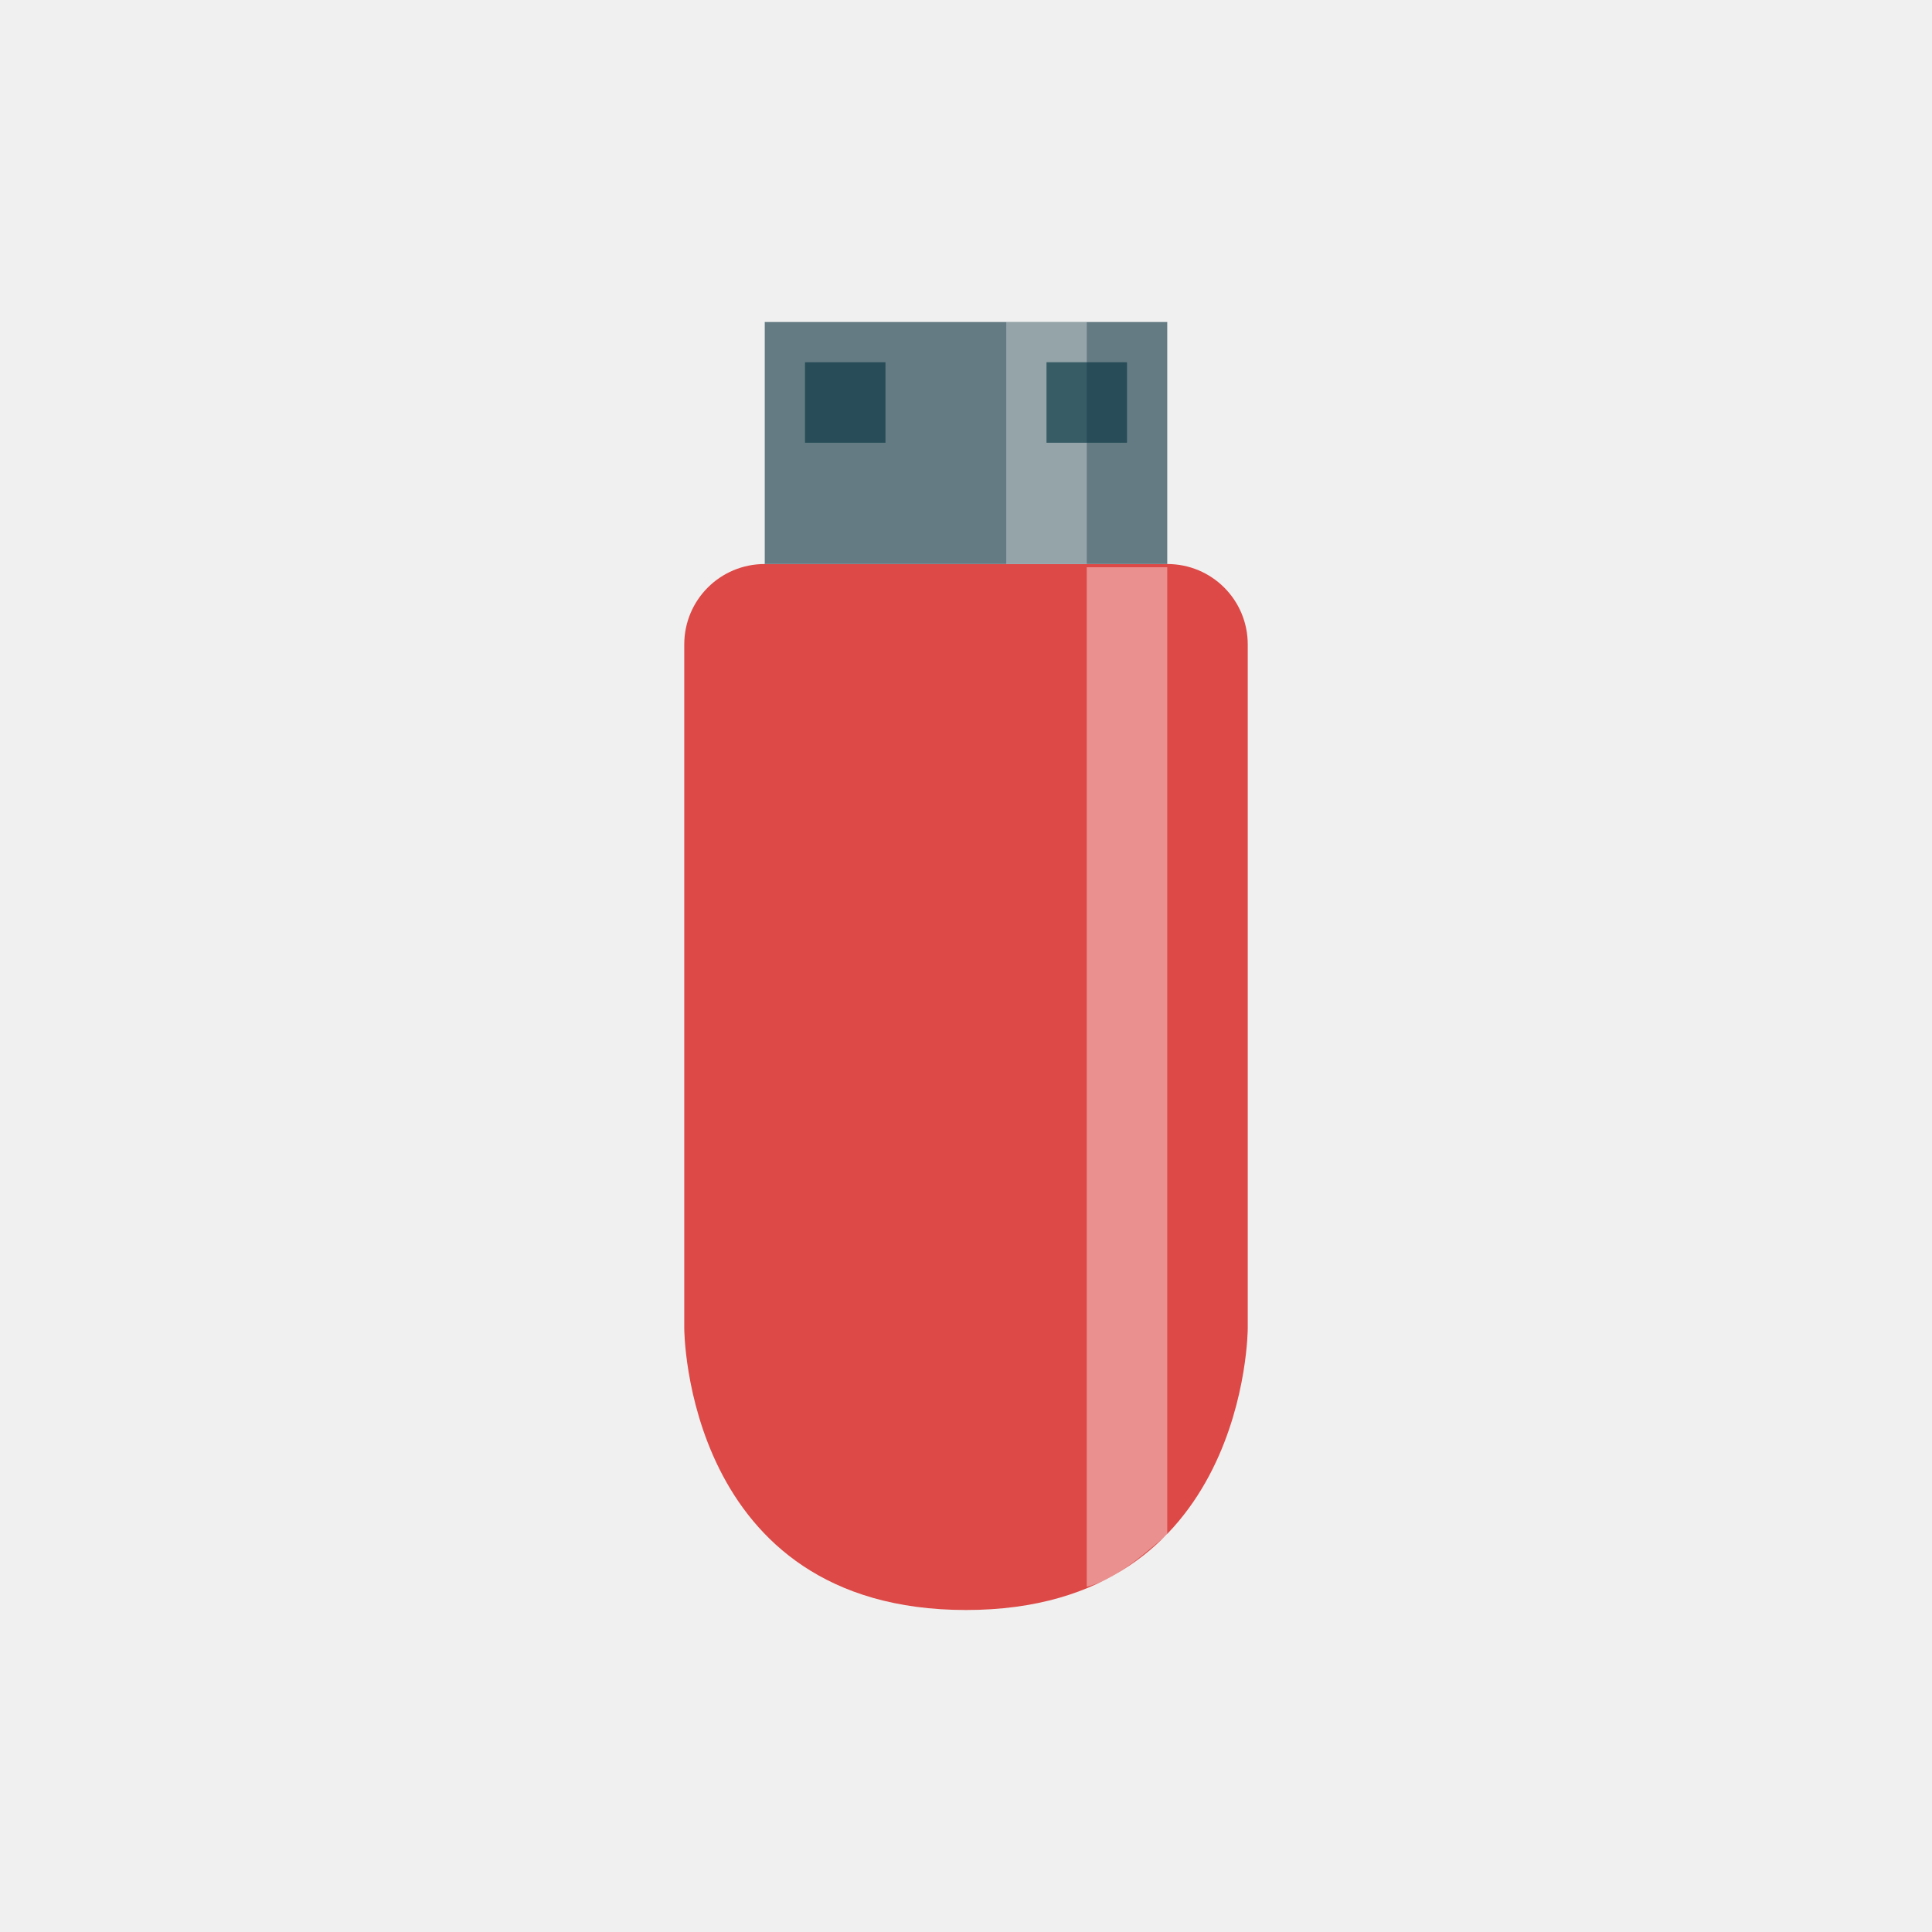
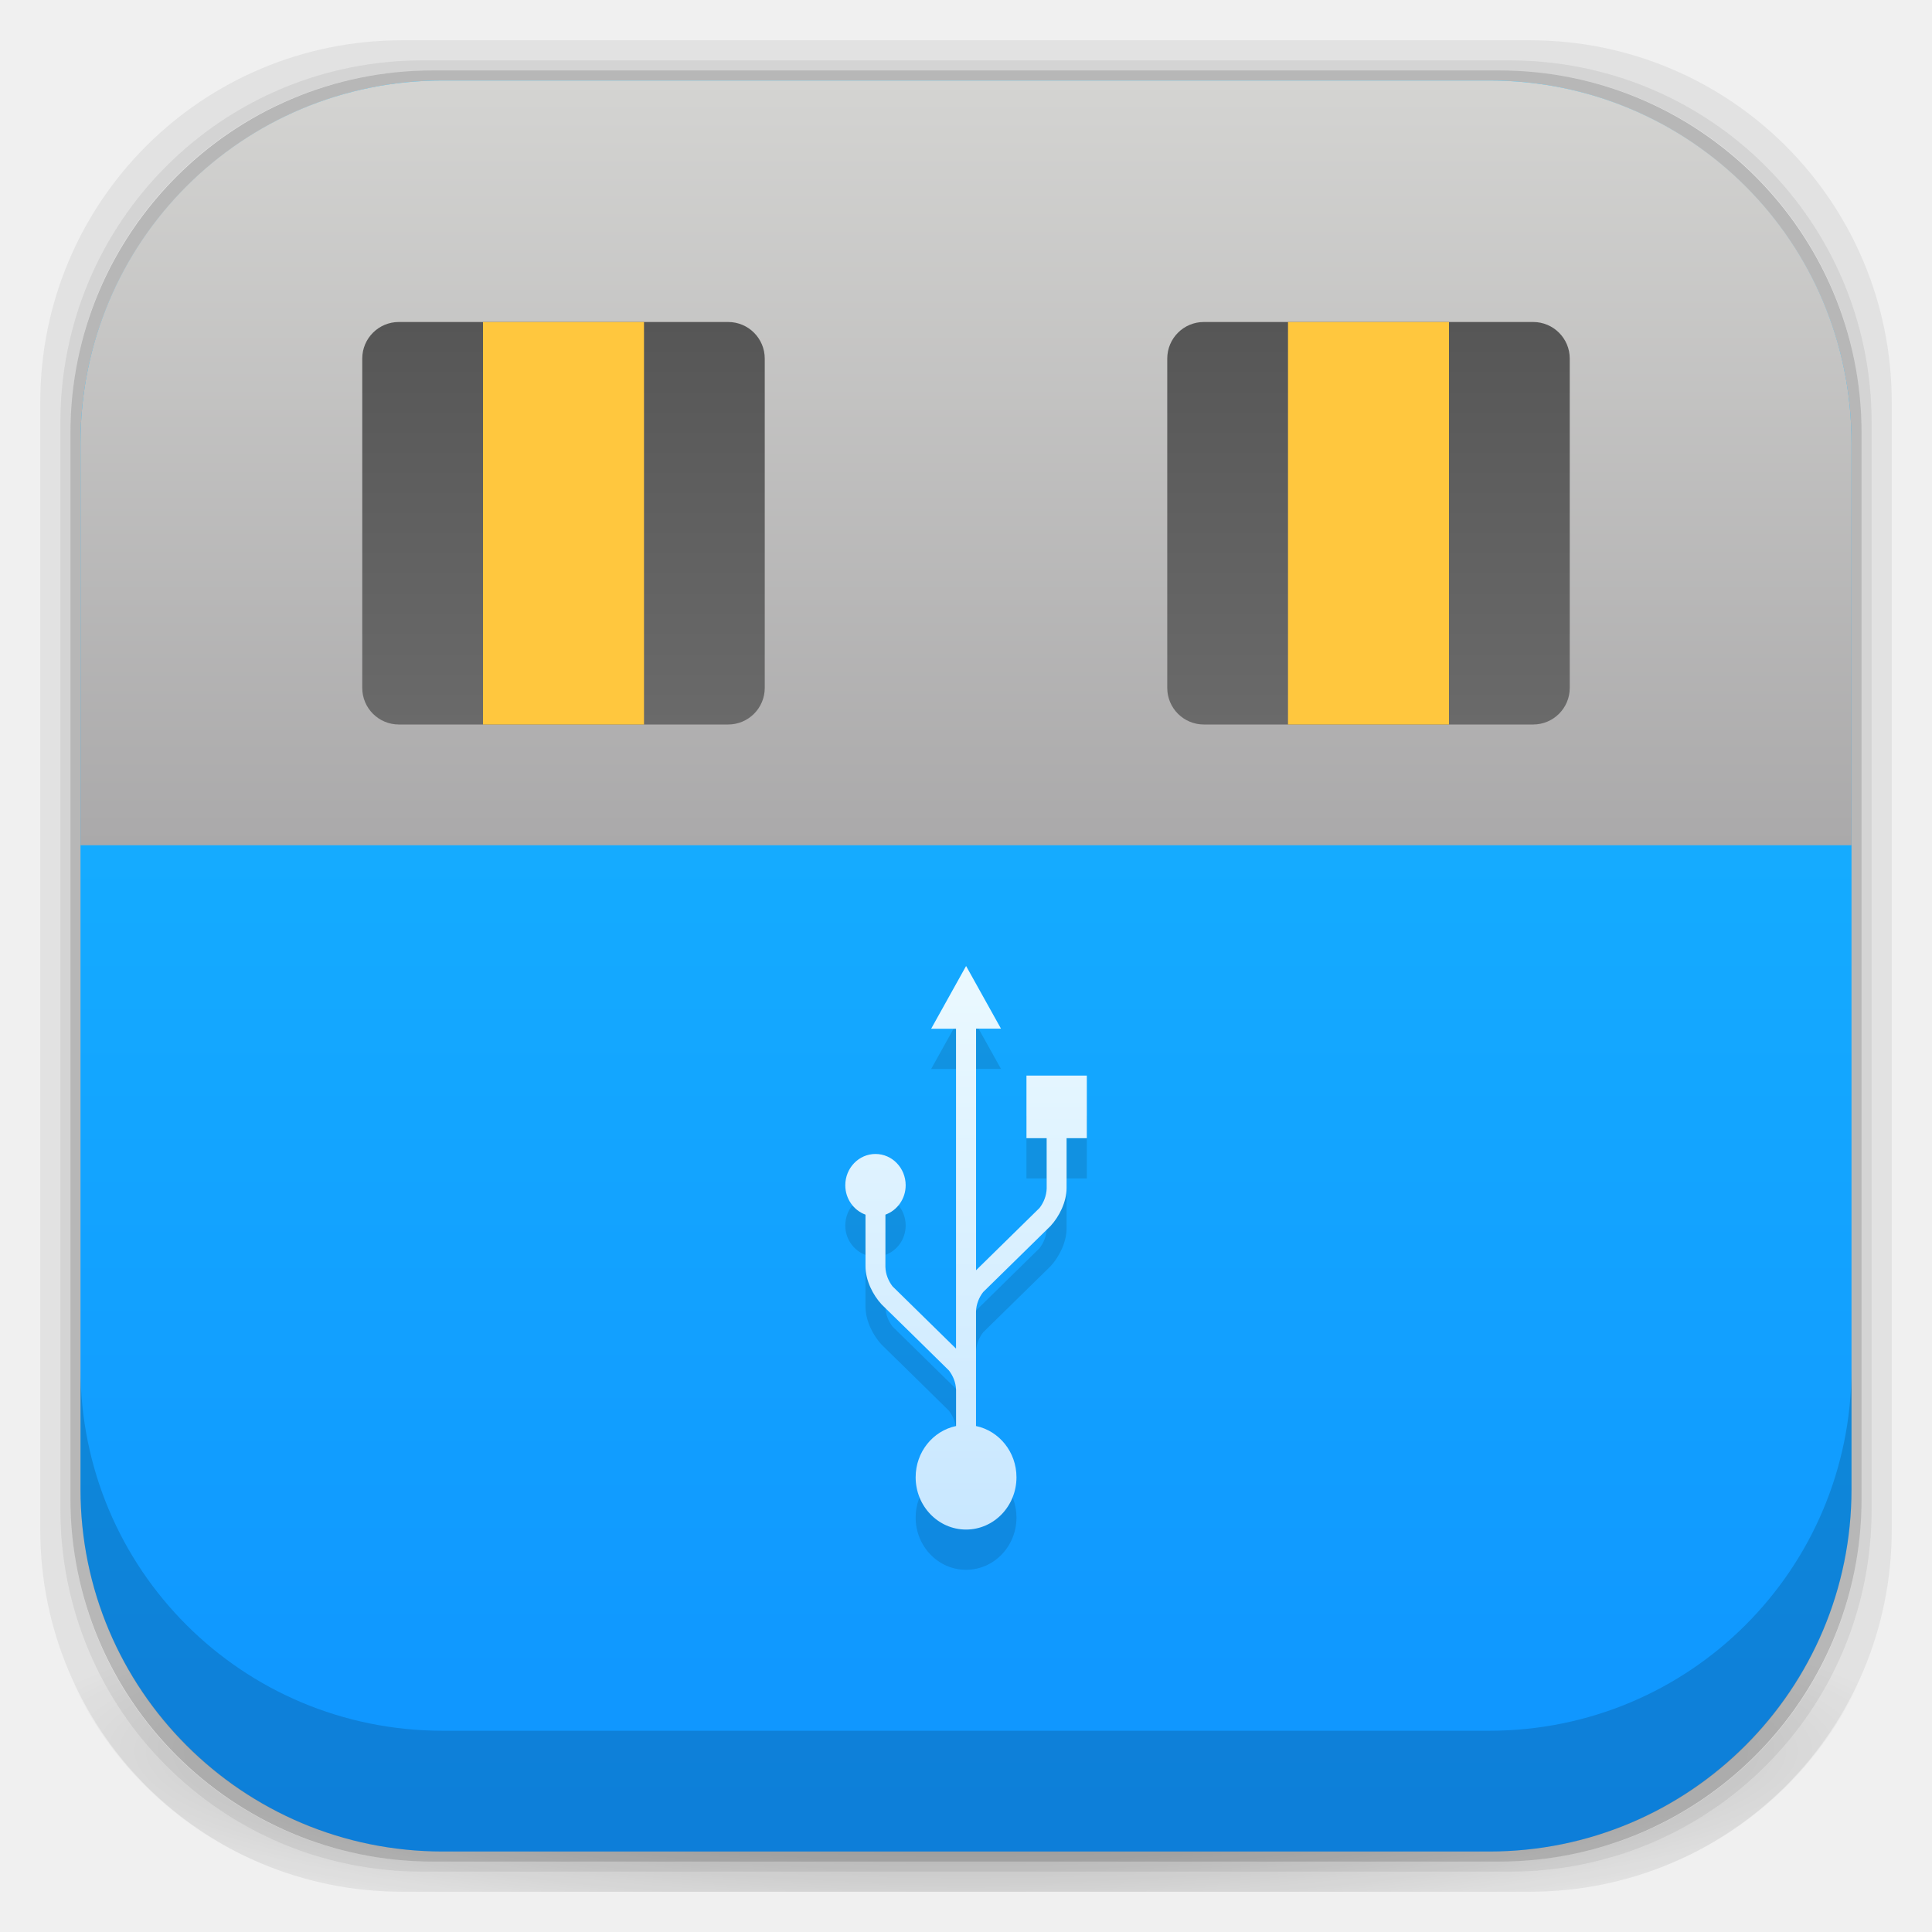
- <svg xmlns="http://www.w3.org/2000/svg" viewBox="0 0 48 48" id="svg2" version="1.1" width="100%" height="100%">
-   <defs id="defs10" />
-   <path style="fill:#dc4946;fill-opacity:1;stroke:none" d="m 24,40 c 7,0 7,-7 7,-7 l 0,-16.987 c 0,-1.108 -0.892,-2 -2,-2 l -10,0 c -1.108,0 -2,0.892 -2,2 L 17,33 c 0,0 0,7 7,7 z" id="rect2991" />
-   <path style="opacity:0.394;fill:#ffffff;fill-opacity:1;stroke:none" d="m 27,39.426 0,-25.333 2,0 0,24.04 c -0.526,0.411 -1.186,1.075 -2,1.292 z" id="rect3761" />
-   <rect style="fill:#657b83;fill-opacity:1;stroke:none" id="rect3763" width="10" height="6.013" x="19" y="-14.013" transform="scale(1,-1)" />
-   <rect style="opacity:0.311;fill:#ffffff;fill-opacity:1;stroke:none" id="rect3765" width="2" height="6.013" x="25" y="-14.013" transform="scale(1,-1)" />
-   <rect style="opacity:0.654;fill:#073642;fill-opacity:1;stroke:none" id="rect3767" width="2" height="2" x="20" y="-11" transform="scale(1,-1)" />
-   <rect style="opacity:0.654;fill:#073642;fill-opacity:1;stroke:none" id="rect3769" width="2" height="2" x="26" y="-11" transform="scale(1,-1)" />
+ <svg xmlns="http://www.w3.org/2000/svg" xmlns:xlink="http://www.w3.org/1999/xlink" width="48" height="48" id="svg4230" version="1.1">
+   <defs id="defs4232">
+     <linearGradient id="linearGradient4196">
+       <stop id="stop4198" offset="0" style="stop-color:#c8e7ff;stop-opacity:1" />
+       <stop id="stop4200" offset="1" style="stop-color:#ebf9ff;stop-opacity:1" />
+     </linearGradient>
+     <linearGradient id="linearGradient4243">
+       <stop style="stop-color:#000000;stop-opacity:1;" offset="0" id="stop4245" />
+       <stop style="stop-color:#000000;stop-opacity:0;" offset="1" id="stop4247" />
+     </linearGradient>
+     <radialGradient xlink:href="#linearGradient4243" id="radialGradient4274" gradientUnits="userSpaceOnUse" gradientTransform="matrix(1.043478,0,0,0.1956518,-1.04348,35.18481)" cx="24" cy="42.5" fx="24" fy="42.5" r="23" />
+     <linearGradient xlink:href="#linearGradient3068" id="linearGradient3880" x1="26" y1="46" x2="26" y2="2" gradientUnits="userSpaceOnUse" />
+     <linearGradient id="linearGradient3068">
+       <stop style="stop-color:#0f94ff;stop-opacity:1;" offset="0" id="stop3070" />
+       <stop style="stop-color:#19bdff;stop-opacity:1;" offset="1" id="stop3072" />
+     </linearGradient>
+     <linearGradient id="linearGradient4083">
+       <stop style="stop-color:#aaa9aa;stop-opacity:1" offset="0" id="stop4085" />
+       <stop style="stop-color:#d4d4d2;stop-opacity:1" offset="1" id="stop4087" />
+     </linearGradient>
+     <linearGradient xlink:href="#linearGradient4083" id="linearGradient4553" x1="21" y1="21" x2="21" y2="2" gradientUnits="userSpaceOnUse" />
+     <linearGradient id="linearGradient4524">
+       <stop id="stop4526" offset="0" style="stop-color:#565656;stop-opacity:1;" />
+       <stop id="stop4528" offset="1" style="stop-color:#6a6a6a;stop-opacity:1;" />
+     </linearGradient>
+     <linearGradient xlink:href="#linearGradient4524" id="linearGradient4718" x1="15" y1="1012.362" x2="15" y2="1022.362" gradientUnits="userSpaceOnUse" />
+     <linearGradient xlink:href="#linearGradient4524" id="linearGradient4726" x1="35" y1="1012.362" x2="35" y2="1022.362" gradientUnits="userSpaceOnUse" />
+     <linearGradient xlink:href="#linearGradient4196" id="linearGradient4194" x1="24" y1="1042.362" x2="24" y2="1028.362" gradientUnits="userSpaceOnUse" />
+   </defs>
+   <g id="layer3" style="display:inline">
+     <path style="opacity:0.06;fill:#000000;fill-opacity:1;stroke:none" d="M 10,1 C 5.014,1 1,5.014 1,10 l 0,28 c 0,4.986 4.014,9 9,9 l 28,0 c 4.986,0 9,-4.014 9,-9 L 47,10 C 47,5.014 42.986,1 38,1 L 10,1 z m 0.5,0.5 27,0 c 4.986,0 9,4.014 9,9 l 0,27 c 0,4.986 -4.014,9 -9,9 l -27,0 c -4.986,0 -9,-4.014 -9,-9 l 0,-27 c 0,-4.986 4.014,-9 9,-9 z" id="rect3829" />
+     <path style="opacity:0.12;fill:#000000;fill-opacity:1;stroke:none" d="m 10.5,1.5 c -4.986,0 -9,4.014 -9,9 l 0,27 c 0,4.986 4.014,9 9,9 l 27,0 c 4.986,0 9,-4.014 9,-9 l 0,-27 c 0,-4.986 -4.014,-9 -9,-9 l -27,0 z m 0.25,0.25 26.5,0 c 4.986,0 9,4.014 9,9 l 0,26.5 c 0,4.986 -4.014,9 -9,9 l -26.5,0 c -4.986,0 -9,-4.014 -9,-9 l 0,-26.5 c 0,-4.986 4.014,-9 9,-9 z" id="rect3827" />
+     <rect style="opacity:0.24;fill:#000000;fill-opacity:1;stroke:none" id="rect3038-4" width="44.5" height="44.5" x="1.75" y="1.75" ry="9" rx="9" />
+   </g>
+   <g id="layer6" style="display:inline">
+     <path style="opacity:0.3;fill:url(#radialGradient4274);fill-opacity:1;stroke:none" d="M 1.031,39 C 1.519,43.519 5.347,47 10,47 l 28,0 c 4.653,0 8.481,-3.481 8.969,-8 l -45.938,0 z" id="rect4241" />
+   </g>
+   <g id="layer2" style="display:inline">
+     <rect style="fill:url(#linearGradient3880);fill-opacity:1;stroke:none" id="rect3038" width="44" height="44" x="2" y="2" ry="9" rx="9" />
+   </g>
+   <g id="layer1" transform="translate(0,-1004.362)" style="display:inline">
+     <path style="display:inline;fill:url(#linearGradient4553);fill-opacity:1;stroke:none" d="M 11 2 C 6.014 2 2 6.014 2 11 L 2 21 L 46 21 L 46 11 C 46 6.014 41.986 2 37 2 L 11 2 z " id="rect4305" transform="translate(0,1004.362)" />
+     <rect ry="0.909" y="1012.362" x="29" height="10" width="10" id="rect4557" style="opacity:1;fill:url(#linearGradient4726);fill-opacity:1;stroke:none;stroke-opacity:1" />
+     <rect style="opacity:1;fill:url(#linearGradient4718);fill-opacity:1;stroke:none;stroke-opacity:1" id="rect4559" width="10" height="10" x="9" y="1012.362" ry="0.909" />
+     <rect style="opacity:1;fill:#ffc73e;fill-opacity:1;stroke:none;stroke-opacity:1" id="rect4728" width="4" height="10" x="12" y="1012.362" ry="0" />
+     <rect ry="0" y="1012.362" x="32" height="10" width="4" id="rect4891" style="opacity:1;fill:#ffc73e;fill-opacity:1;stroke:none;stroke-opacity:1" />
+     <path style="fill:#000000;fill-opacity:0.118" d="m 24,1029.366 -0.866,1.555 0.618,0 0,7.947 -1.577,-1.547 c -0.102,-0.132 -0.173,-0.304 -0.177,-0.481 0,-0.717 0,-1.143 0,-1.3 0.292,-0.107 0.503,-0.392 0.503,-0.731 0,-0.429 -0.336,-0.777 -0.75,-0.777 -0.414,0 -0.75,0.348 -0.75,0.777 0,0.339 0.211,0.625 0.502,0.731 l 0,1.284 c 0,0.348 0.184,0.713 0.4,0.945 -0.006,-0.011 -0.013,-0.013 0,4e-4 0.005,0 1.673,1.642 1.673,1.642 0.102,0.131 0.173,0.304 0.177,0.481 l 0,0.899 c -0.573,0.119 -1.004,0.644 -1.004,1.273 0,0.717 0.561,1.299 1.252,1.299 0.692,0 1.253,-0.581 1.253,-1.299 0,-0.629 -0.432,-1.154 -1.005,-1.273 l 0,-0.883 c 0,0 0,0 0,-0.011 l 0,-1.954 c 0.005,-0.177 0.075,-0.349 0.177,-0.48 0,0 1.667,-1.636 1.673,-1.641 0.013,-0.013 0.006,-0.011 0,-10e-5 0.216,-0.232 0.4,-0.597 0.4,-0.945 l 0,-1.238 0.503,0 0,-1.555 -1.5,0 0,1.555 0.502,0 c 0,0 0,0.326 0,1.253 -0.005,0.177 -0.075,0.35 -0.177,0.481 l -1.577,1.548 0,-6.003 0.619,0 -0.866,-1.555 z" id="path4202" />
+     <path id="path1334" d="m 24,1028.366 -0.866,1.555 0.618,0 0,7.947 -1.577,-1.547 c -0.102,-0.132 -0.173,-0.304 -0.177,-0.481 0,-0.717 0,-1.143 0,-1.3 0.292,-0.107 0.503,-0.392 0.503,-0.731 0,-0.429 -0.336,-0.777 -0.75,-0.777 -0.414,0 -0.75,0.348 -0.75,0.777 0,0.339 0.211,0.625 0.502,0.731 l 0,1.284 c 0,0.348 0.184,0.713 0.4,0.945 -0.006,-0.011 -0.013,-0.013 0,4e-4 0.005,0 1.673,1.642 1.673,1.642 0.102,0.131 0.173,0.304 0.177,0.481 l 0,0.899 c -0.573,0.119 -1.004,0.644 -1.004,1.273 0,0.717 0.561,1.299 1.252,1.299 0.692,0 1.253,-0.581 1.253,-1.299 0,-0.629 -0.432,-1.154 -1.005,-1.273 l 0,-0.883 c 0,0 0,0 0,-0.011 l 0,-1.954 c 0.005,-0.177 0.075,-0.349 0.177,-0.48 0,0 1.667,-1.636 1.673,-1.641 0.013,-0.013 0.006,-0.011 0,-10e-5 0.216,-0.232 0.4,-0.597 0.4,-0.945 l 0,-1.238 0.503,0 0,-1.555 -1.5,0 0,1.555 0.502,0 c 0,0 0,0.326 0,1.253 -0.005,0.177 -0.075,0.35 -0.177,0.481 l -1.577,1.548 0,-6.003 0.619,0 -0.866,-1.555 z" style="fill:url(#linearGradient4194);fill-opacity:1" />
+   </g>
+   <g id="layer4" style="display:inline">
+     <path style="opacity:0.15;fill:#000000;fill-opacity:1;stroke:none" d="m 2,34 0,3 c 0,4.986 4.014,9 9,9 l 26,0 c 4.986,0 9,-4.014 9,-9 l 0,-3 c 0,4.986 -4.014,9 -9,9 L 11,43 C 6.014,43 2,38.986 2,34 z" id="rect3038-42" />
+   </g>
+   <g id="layer7" style="display:none">
+     <rect rx="9" ry="9" y="2" x="2" height="44" width="44" id="rect4169" style="fill:#abe1ad;fill-opacity:1;stroke:none;display:inline" />
+   </g>
</svg>
